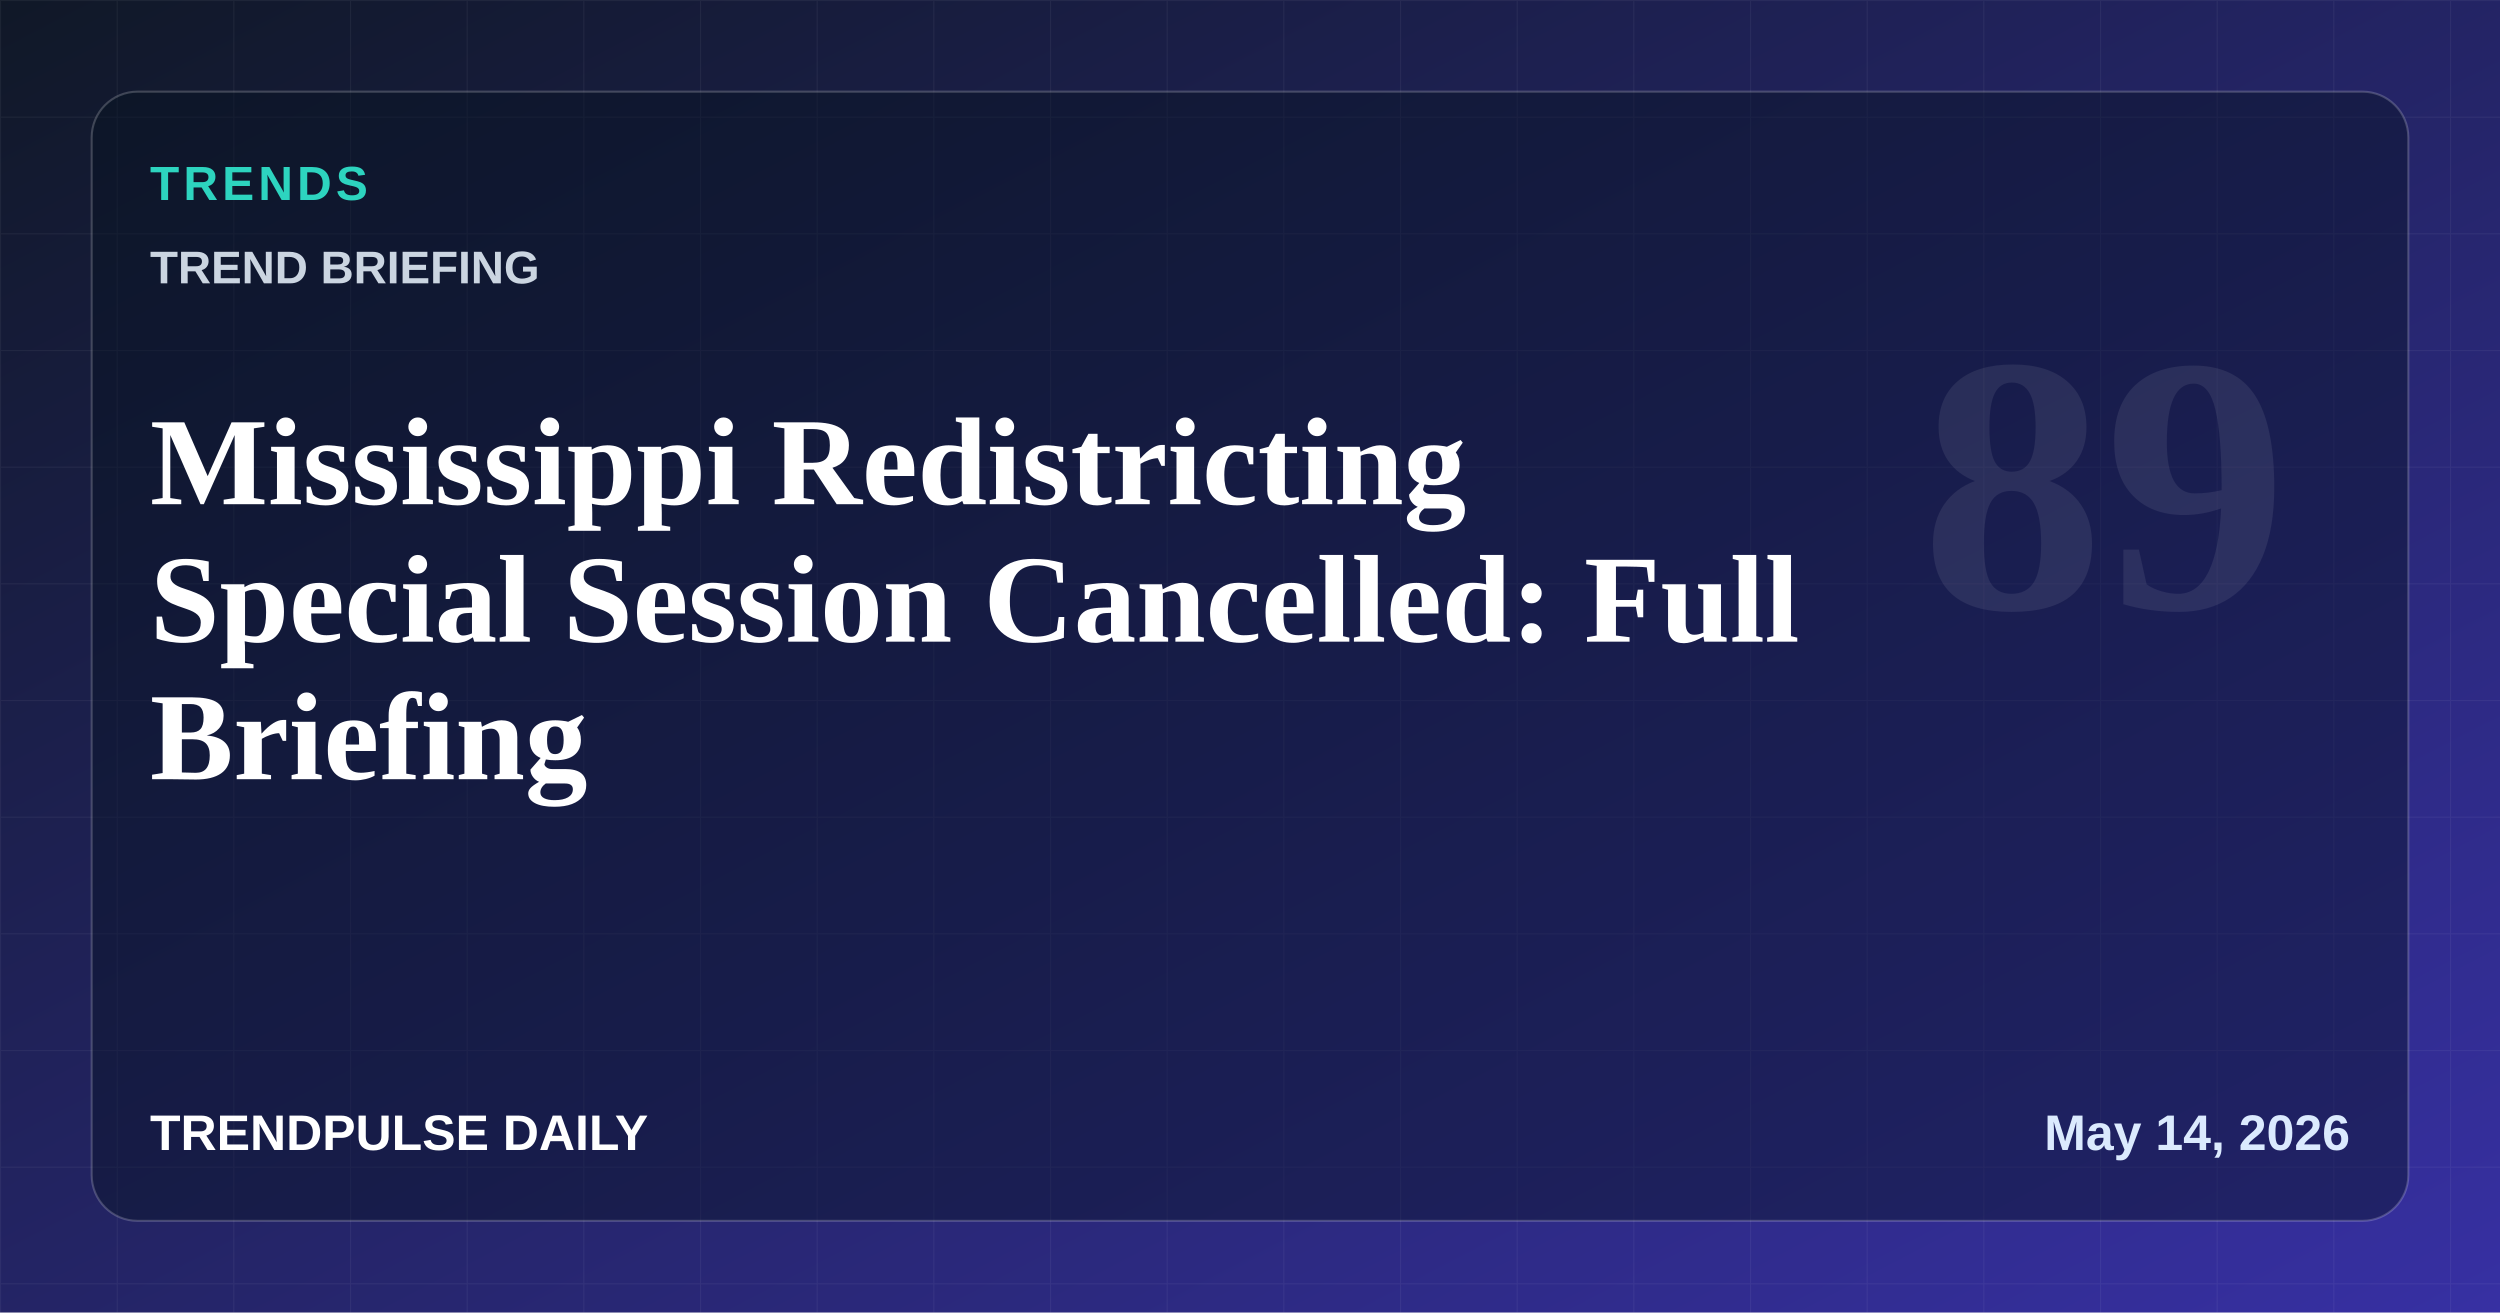
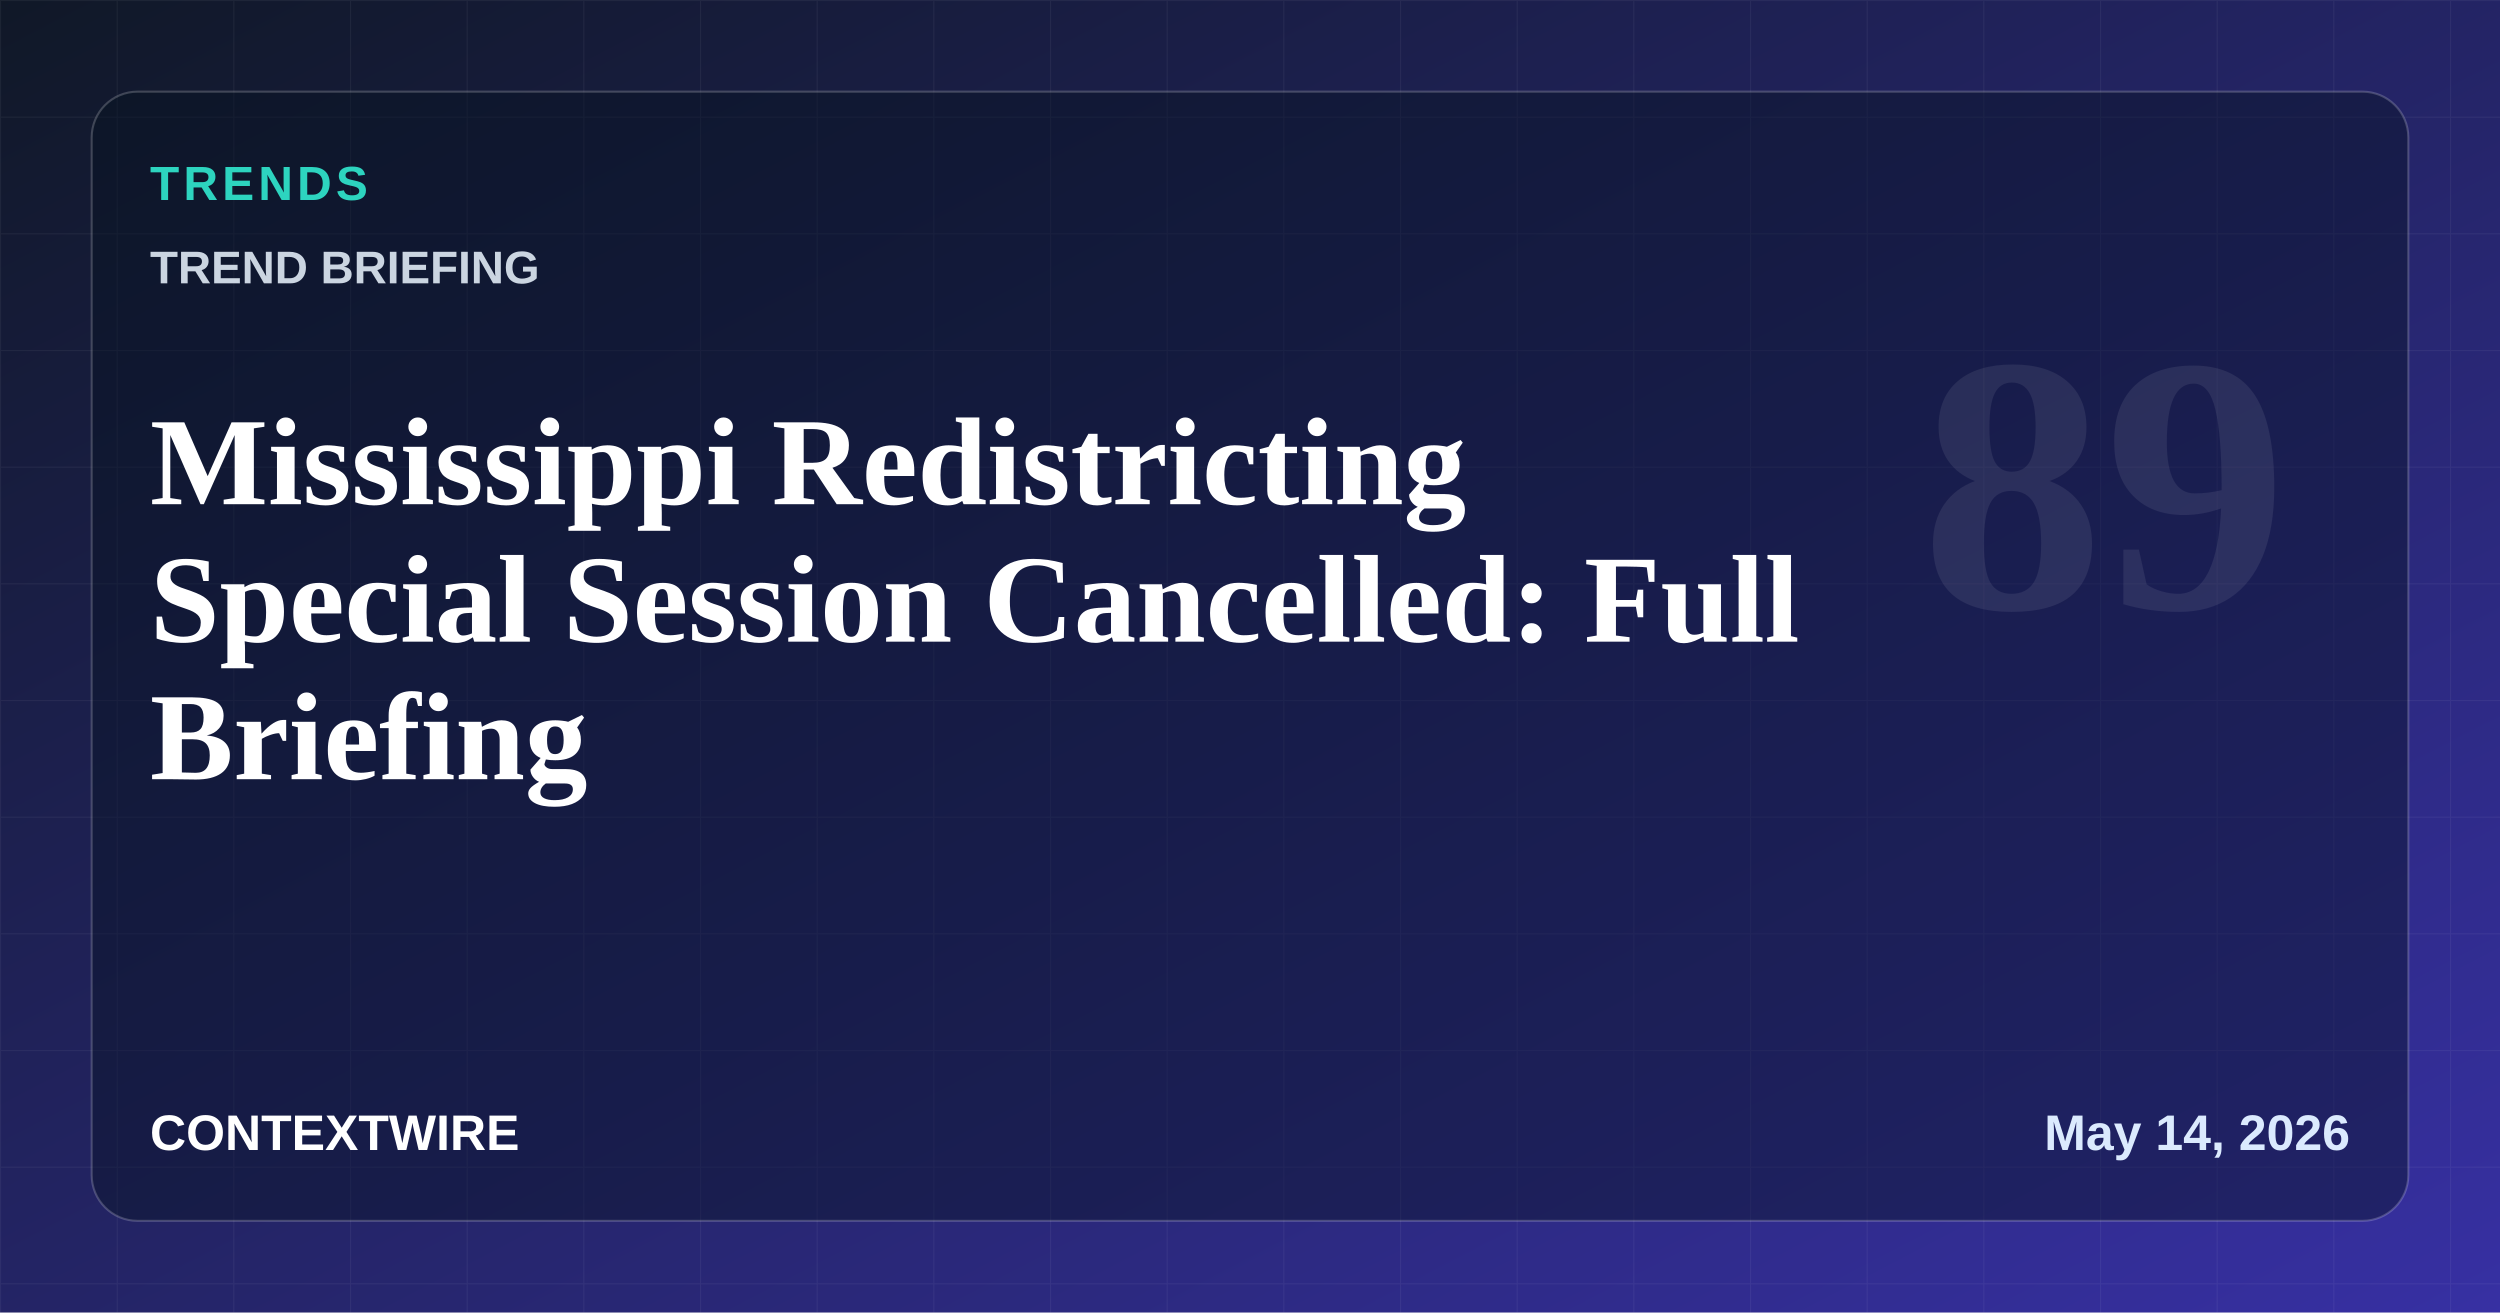
<svg xmlns="http://www.w3.org/2000/svg" width="1200" height="630" viewBox="0 0 1200 630" role="img" aria-label="Mississippi Redistricting Special Session Cancelled: Full Briefing">
  <defs>
    <linearGradient id="bg" x1="0" y1="0" x2="1" y2="1">
      <stop offset="0" stop-color="#101827" />
      <stop offset="1" stop-color="#3730a3" />
    </linearGradient>
    <pattern id="grid" width="56" height="56" patternUnits="userSpaceOnUse">
      <path d="M56 0H0v56" fill="none" stroke="#ffffff" stroke-opacity=".08" stroke-width="1" />
    </pattern>
  </defs>
  <rect width="1200" height="630" fill="url(#bg)" />
  <rect width="1200" height="630" fill="url(#grid)" opacity=".65" />
  <rect x="44" y="44" width="1112" height="542" rx="22" fill="#07111f" fill-opacity=".42" stroke="#ffffff" stroke-opacity=".2" />
  <text x="72" y="96" font-family="Arial, Helvetica, sans-serif" font-size="23" font-weight="800" fill="#2dd4bf" letter-spacing="2">TRENDS</text>
  <text x="72" y="136" font-family="Arial, Helvetica, sans-serif" font-size="22" font-weight="700" fill="#cbd5e1">TREND BRIEFING</text>
  <text x="72" y="242" font-family="Georgia, 'Times New Roman', serif" font-size="60" font-weight="700" fill="#ffffff">Mississippi Redistricting</text>
  <text x="72" y="308" font-family="Georgia, 'Times New Roman', serif" font-size="60" font-weight="700" fill="#ffffff">Special Session Cancelled: Full</text>
  <text x="72" y="374" font-family="Georgia, 'Times New Roman', serif" font-size="60" font-weight="700" fill="#ffffff">Briefing</text>
-   <text x="72" y="552" font-family="Arial, Helvetica, sans-serif" font-size="24" font-weight="800" fill="#ffffff">TRENDPULSE DAILY</text>
+   <text x="72" y="552" font-family="Arial, Helvetica, sans-serif" font-size="24" font-weight="800" fill="#ffffff">CONTEXTWIRE</text>
  <text x="1128" y="552" text-anchor="end" font-family="Arial, Helvetica, sans-serif" font-size="24" font-weight="700" fill="#dbeafe">May 14, 2026</text>
  <text x="1010" y="292" text-anchor="middle" font-family="Georgia, 'Times New Roman', serif" font-size="176" font-weight="700" fill="#ffffff" opacity=".08">89</text>
</svg>
